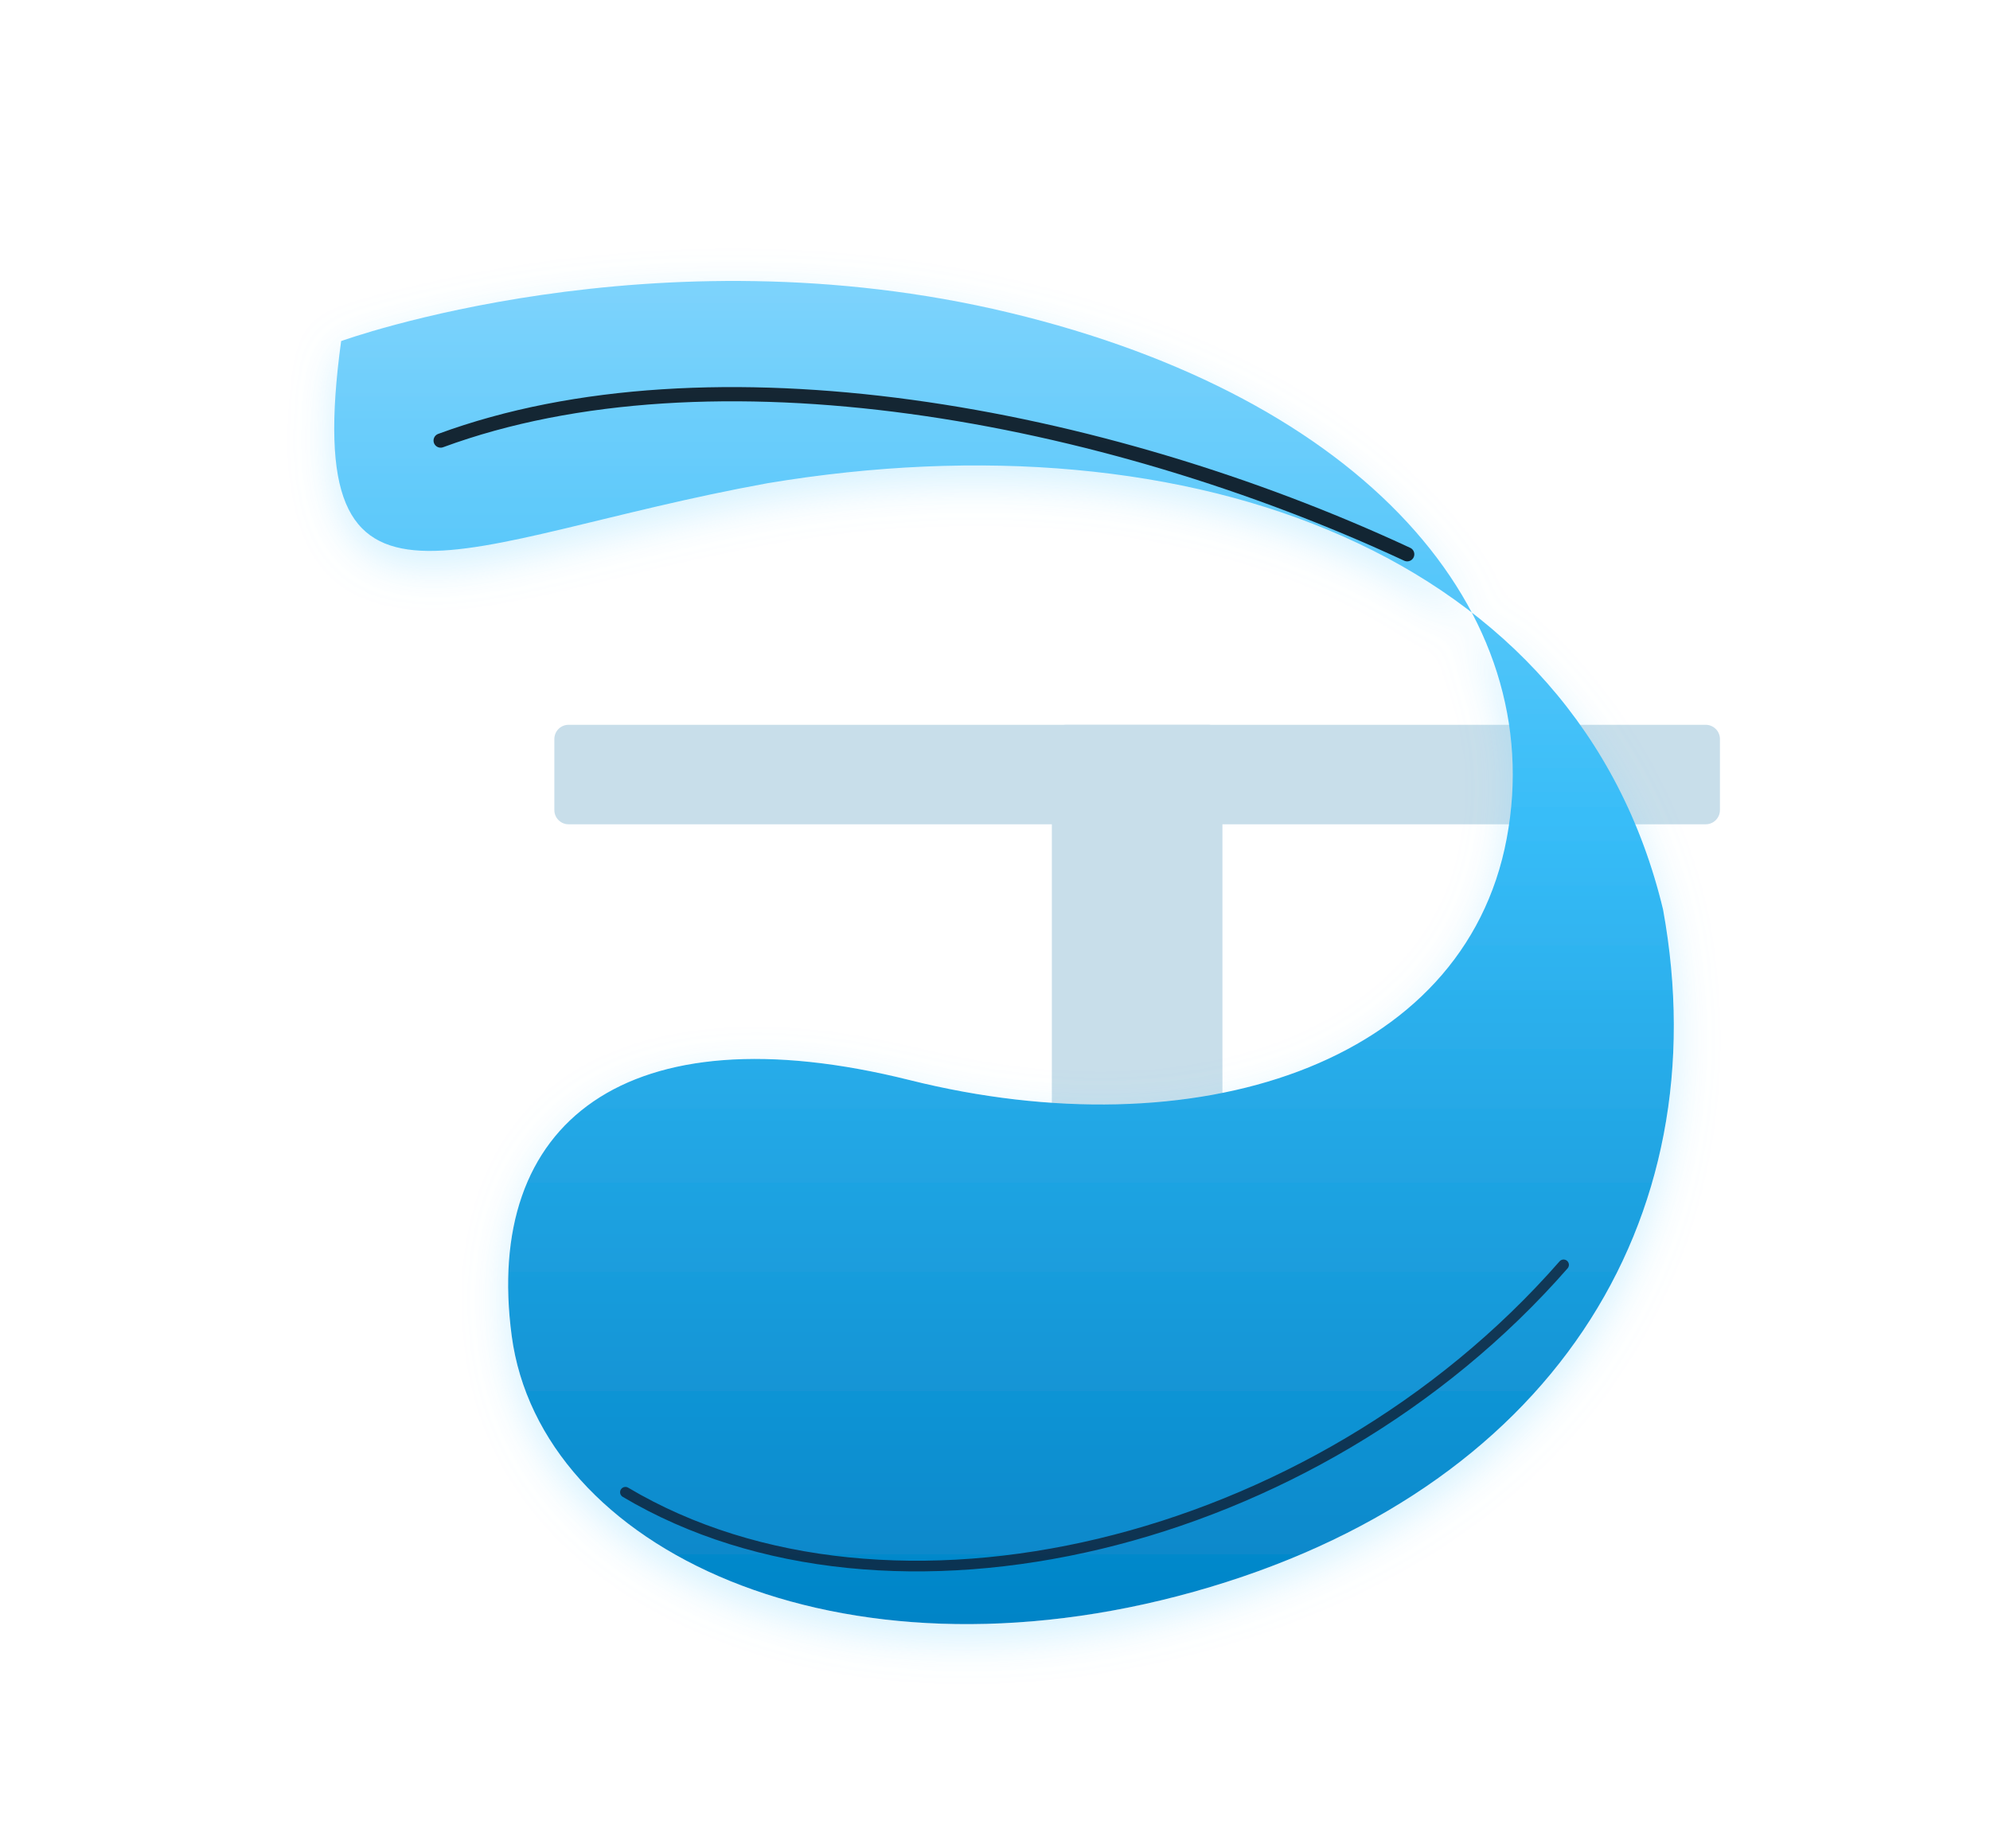
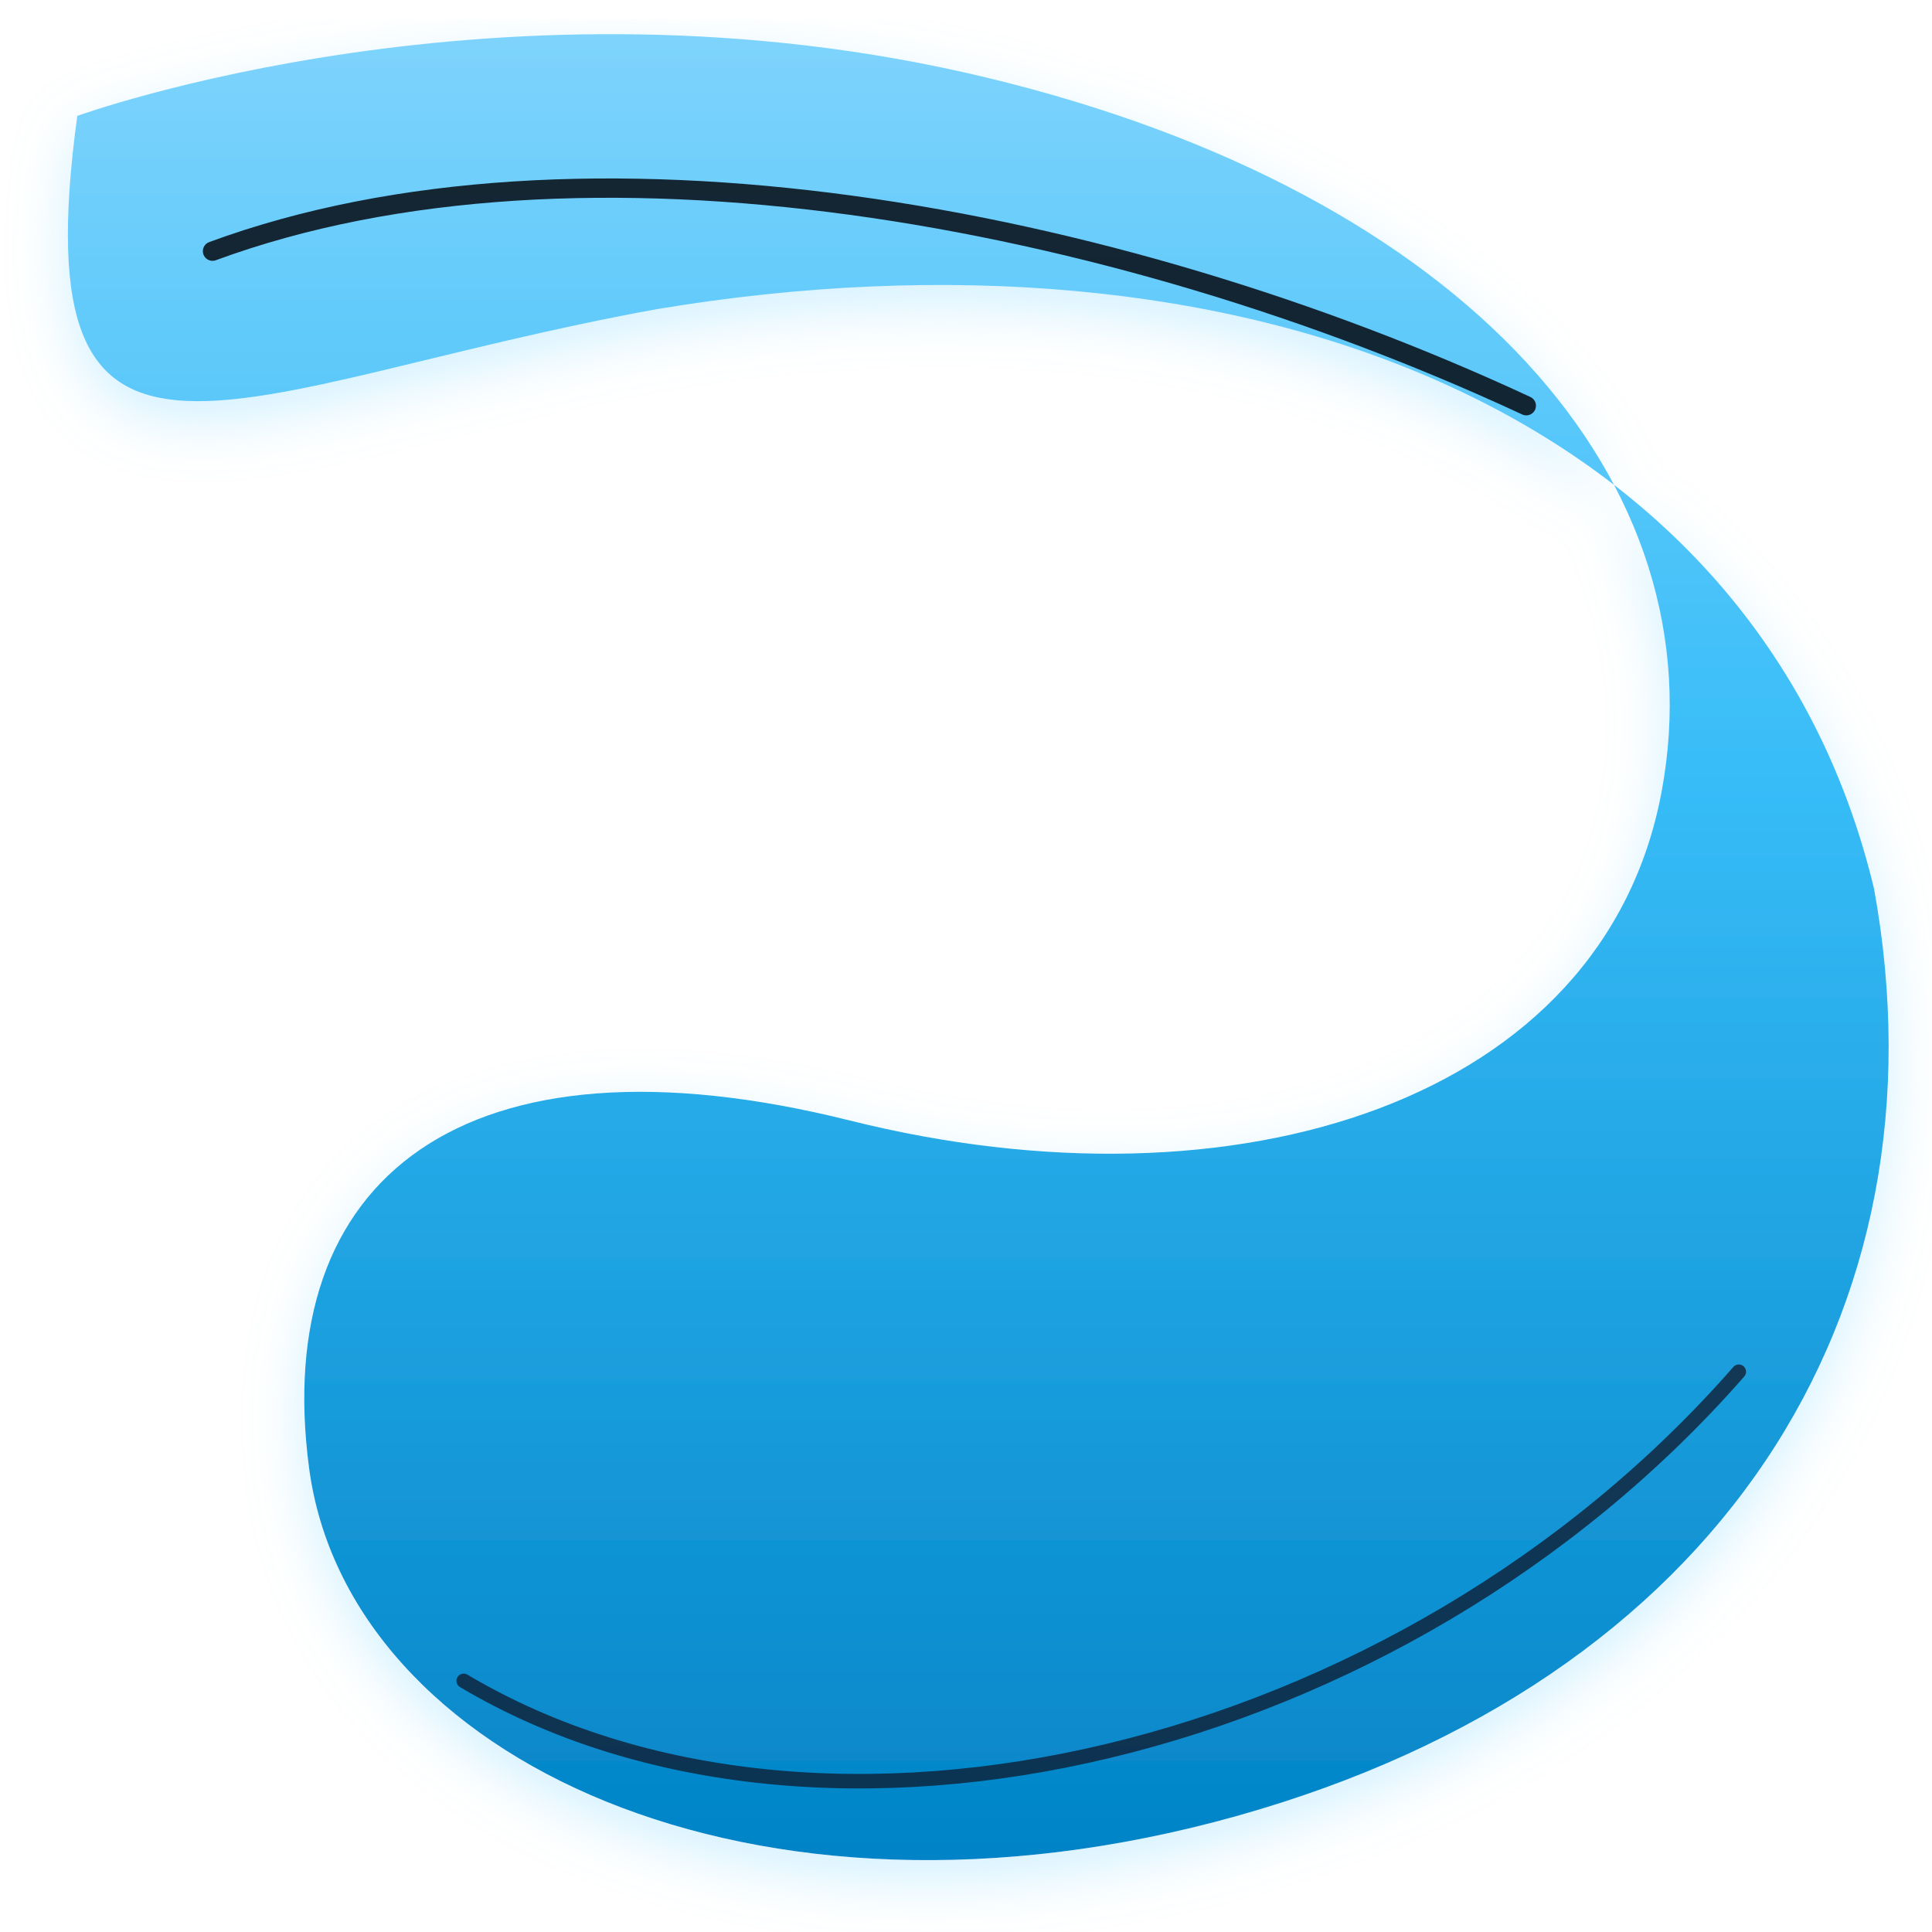
- <svg xmlns="http://www.w3.org/2000/svg" viewBox="0 0 280 260" aria-hidden="true">
+ <svg xmlns="http://www.w3.org/2000/svg" viewBox="40 36 200 200" aria-hidden="true">
  <defs>
    <linearGradient id="shanGradBright" x1="0%" y1="0%" x2="0%" y2="100%">
      <stop offset="0%" stop-color="#7DD3FC" />
      <stop offset="40%" stop-color="#38BDF8" />
      <stop offset="100%" stop-color="#0284C7" />
    </linearGradient>
    <filter id="sForward" x="-12%" y="-12%" width="124%" height="124%">
      <feDropShadow dx="0" dy="2" stdDeviation="3" flood-color="#7DD3FC" flood-opacity="0.35" />
    </filter>
  </defs>
-   <g opacity="0.22">
-     <rect x="78" y="102" width="164" height="14" rx="2" fill="#0369A1" />
-     <rect x="148" y="102" width="24" height="88" rx="2" fill="#0369A1" />
-   </g>
  <g filter="url(#sForward)">
    <path fill="url(#shanGradBright)" d="M 48, 48 C 48, 48  92, 32  142, 44 C 192, 56  218, 86  212, 118 C 206, 150  168, 162  128, 152 C 88, 142  68, 158  72, 188 C 76, 218  118, 238  168, 224 C 218, 210  242, 172  234, 128 C 222, 78  168, 58  108, 68 C 64, 76  42, 92  48, 48 Z" />
  </g>
  <path fill="none" stroke="#050811" stroke-width="2" stroke-linecap="round" opacity="0.85" d="M 62,62 C 100,48 155,58 198,78" />
  <path fill="none" stroke="#0F172A" stroke-width="1.5" stroke-linecap="round" opacity="0.75" d="M 88,210 C 125,232 185,218 220,178" />
</svg>
